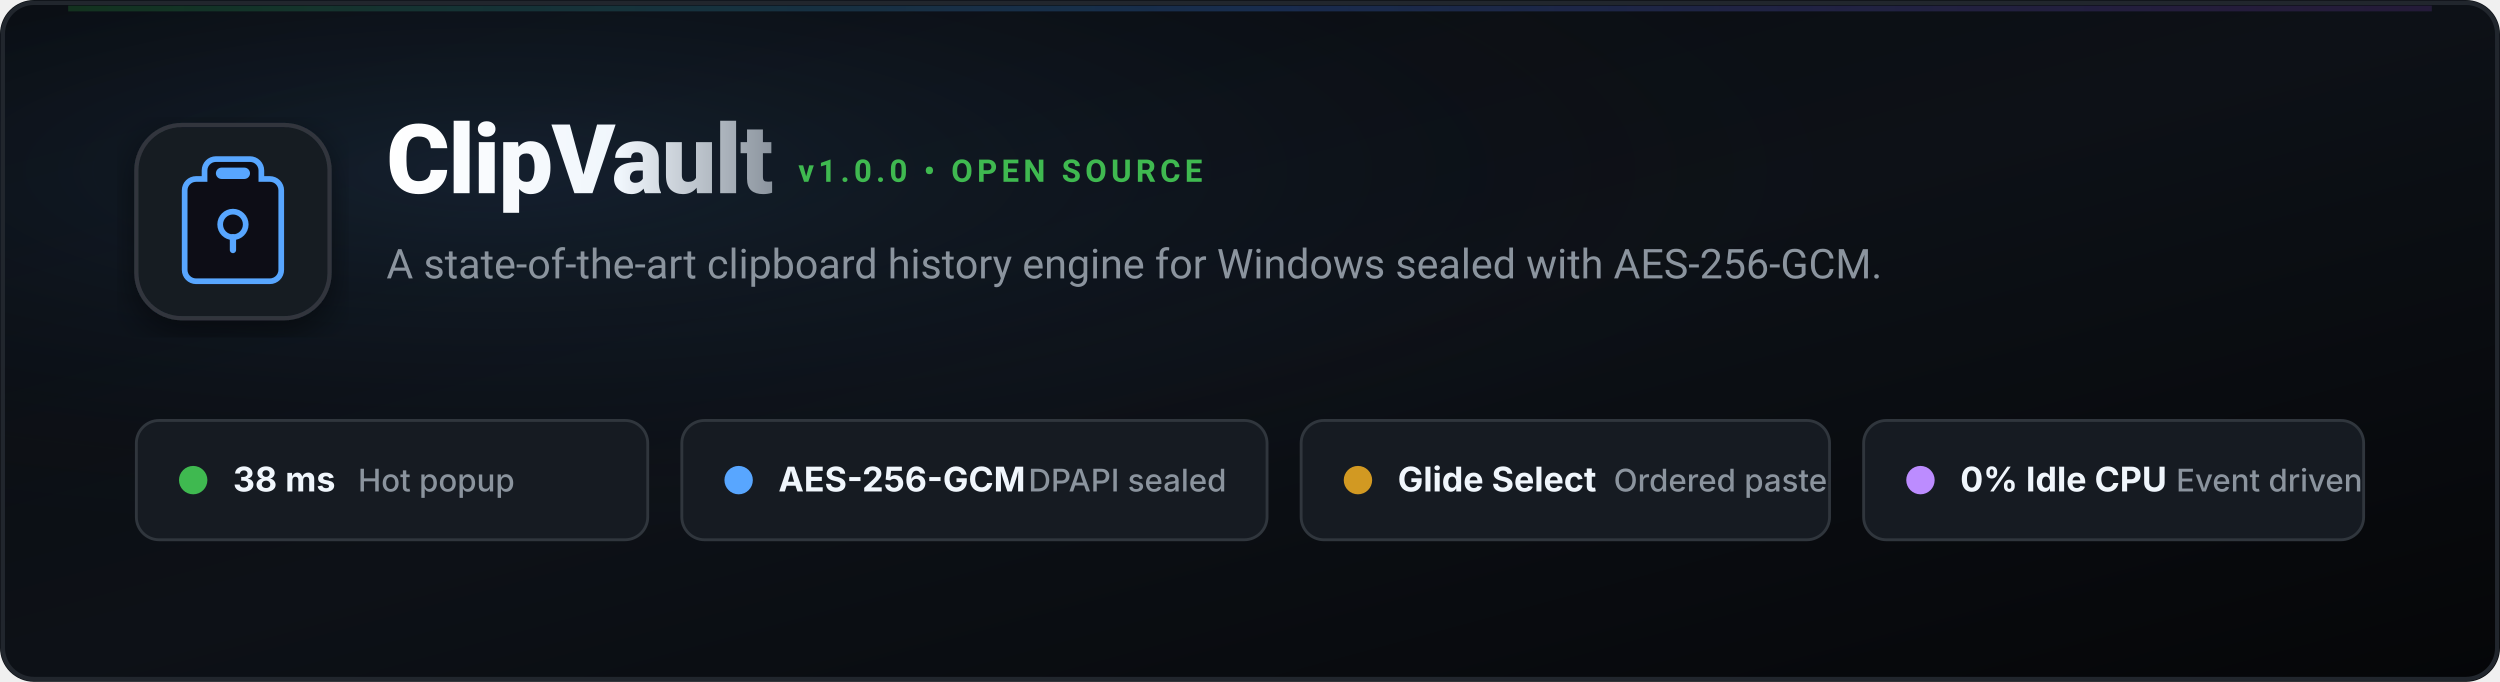
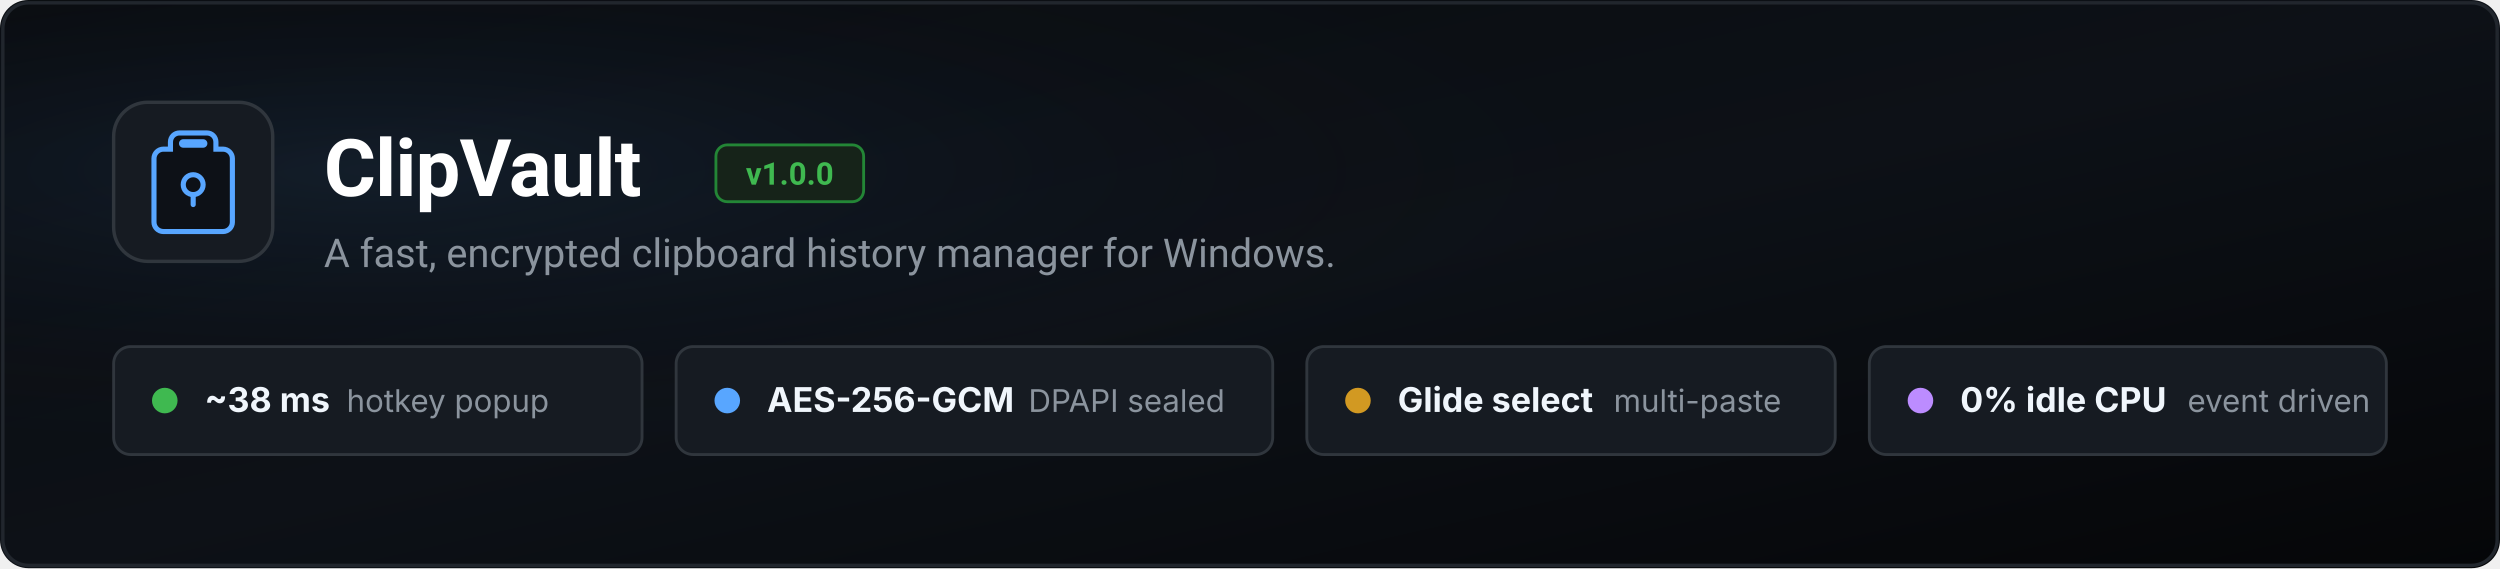
- <svg xmlns="http://www.w3.org/2000/svg" viewBox="0 0 880 240" width="880" height="240">
+ <svg xmlns="http://www.w3.org/2000/svg" viewBox="0 0 880 200" width="880" height="200">
  <defs>
    <linearGradient id="bg" x1="0%" y1="0%" x2="100%" y2="100%">
      <stop offset="0%" stop-color="#090b0e" />
      <stop offset="50%" stop-color="#0d1117" />
      <stop offset="100%" stop-color="#050608" />
    </linearGradient>
-     <linearGradient id="glow" x1="0%" y1="0%" x2="100%" y2="0%">
-       <stop offset="0%" stop-color="#238636" stop-opacity="0.3" />
-       <stop offset="50%" stop-color="#3b82f6" stop-opacity="0.25" />
-       <stop offset="100%" stop-color="#a855f7" stop-opacity="0.15" />
-     </linearGradient>
-     <linearGradient id="textGrad" x1="0%" y1="0%" x2="100%" y2="0%">
-       <stop offset="0%" stop-color="#ffffff" />
-       <stop offset="60%" stop-color="#f0f6fc" />
-       <stop offset="100%" stop-color="#8b949e" />
-     </linearGradient>
-     <radialGradient id="radialAccent" cx="20%" cy="25%" r="60%">
-       <stop offset="0%" stop-color="#58a6ff" stop-opacity="0.12" />
+     <radialGradient id="radialAccent" cx="15%" cy="30%" r="55%">
+       <stop offset="0%" stop-color="#58a6ff" stop-opacity="0.10" />
      <stop offset="100%" stop-color="#000000" stop-opacity="0" />
    </radialGradient>
-     <filter id="subtleShadow" x="-10%" y="-10%" width="120%" height="120%">
-       <feDropShadow dx="0" dy="4" stdDeviation="6" flood-color="#000000" flood-opacity="0.5" />
-     </filter>
  </defs>
-   <rect width="880" height="240" rx="12" fill="url(#bg)" />
-   <rect width="880" height="240" rx="12" fill="url(#radialAccent)" />
-   <rect width="878" height="238" x="1" y="1" rx="11" fill="none" stroke="#21262d" stroke-width="1.5" />
-   <rect x="24" y="2" width="832" height="2" fill="url(#glow)" />
-   <g transform="translate(48, 44)" filter="url(#subtleShadow)">
-     <rect width="68" height="68" rx="16" fill="#161b22" stroke="#30363d" stroke-width="1.5" />
-     <path d="M24 16 C24 13.8 25.8 12 28 12 L40 12 C42.2 12 44 13.8 44 16 L44 19 L47 19 C49.2 19 51 20.8 51 23 L51 51 C51 53.2 49.2 55 47 55 L21 55 C18.8 55 17 53.2 17 51 L17 23 C17 20.8 18.8 19 21 19 L24 19 Z" fill="#0d1117" stroke="#58a6ff" stroke-width="2" />
-     <circle cx="34" cy="35" r="4.5" fill="none" stroke="#58a6ff" stroke-width="2" />
-     <path d="M34 39.5 L34 44" stroke="#58a6ff" stroke-width="2.2" stroke-linecap="round" />
-     <rect x="28" y="15" width="12" height="4" rx="2" fill="#58a6ff" />
+   <rect width="880" height="200" rx="10" fill="url(#bg)" />
+   <rect width="880" height="200" rx="10" fill="url(#radialAccent)" />
+   <rect width="878" height="198" x="1" y="1" rx="9" fill="none" stroke="#21262d" stroke-width="1.2" />
+   <g transform="translate(40, 36)">
+     <rect width="56" height="56" rx="12" fill="#161b22" stroke="#30363d" stroke-width="1.2" />
+     <path d="M20 14 C20 12.2 21.4 10.8 23.2 10.8 L32.8 10.8 C34.6 10.8 36 12.2 36 14 L36 16.5 L38.5 16.5 C40.3 16.5 41.8 18 41.8 19.8 L41.8 42.2 C41.8 44 40.3 45.5 38.5 45.5 L17.5 45.5 C15.7 45.5 14.2 44 14.2 42.2 L14.2 19.8 C14.2 18 15.7 16.5 17.5 16.5 L20 16.5 Z" fill="#0d1117" stroke="#58a6ff" stroke-width="1.8" />
+     <circle cx="28" cy="29" r="3.5" fill="none" stroke="#58a6ff" stroke-width="1.8" />
+     <path d="M28 32.5 L28 36" stroke="#58a6ff" stroke-width="1.8" stroke-linecap="round" />
+     <rect x="23" y="13" width="10" height="3" rx="1.5" fill="#58a6ff" />
  </g>
-   <g transform="translate(136, 68)">
-     <text font-family="-apple-system, BlinkMacSystemFont, 'Segoe UI', Roboto, Helvetica, sans-serif" font-size="34" font-weight="800" fill="url(#textGrad)" letter-spacing="-0.5">ClipVault</text>
-     <text x="145" y="-4" font-family="-apple-system, BlinkMacSystemFont, 'Segoe UI', Roboto, sans-serif" font-size="11" font-weight="700" fill="#3fb950" letter-spacing="1.5">v1.0.0 • OPEN SOURCE</text>
-     <text y="30" font-family="-apple-system, BlinkMacSystemFont, 'Segoe UI', Roboto, sans-serif" font-size="14.5" font-weight="400" fill="#8b949e">A state-of-the-art clipboard history engine for Windows sealed with AES-256-GCM.</text>
+   <g transform="translate(114, 42)">
+     <text x="0" y="27" font-family="-apple-system, BlinkMacSystemFont, 'Segoe UI', Roboto, Helvetica, Arial, sans-serif" font-size="28" font-weight="700" fill="#ffffff" letter-spacing="-0.3">ClipVault</text>
+     <g transform="translate(138, 9)">
+       <rect width="52" height="20" rx="4" fill="#162319" stroke="#238636" stroke-width="1" />
+       <text x="26" y="14" font-family="-apple-system, BlinkMacSystemFont, 'Segoe UI', Roboto, sans-serif" font-size="11" font-weight="600" fill="#3fb950" text-anchor="middle">v1.0.0</text>
+     </g>
+     <text x="0" y="52" font-family="-apple-system, BlinkMacSystemFont, 'Segoe UI', Roboto, Helvetica, Arial, sans-serif" font-size="14" font-weight="400" fill="#8b949e">A fast, encrypted clipboard history manager for Windows.</text>
  </g>
-   <g transform="translate(48, 148)">
+   <g transform="translate(40, 122)">
    <g transform="translate(0, 0)">
-       <rect width="180" height="42" rx="8" fill="#161b22" stroke="#30363d" stroke-width="1" />
-       <circle cx="20" cy="21" r="5" fill="#3fb950" />
-       <text x="34" y="25" font-family="-apple-system, BlinkMacSystemFont, 'Segoe UI', sans-serif" font-size="12" font-weight="700" fill="#f0f6fc">38 ms</text>
-       <text x="78" y="25" font-family="-apple-system, BlinkMacSystemFont, 'Segoe UI', sans-serif" font-size="11" font-weight="500" fill="#8b949e">Hot popup</text>
+       <rect width="186" height="38" rx="6" fill="#161b22" stroke="#30363d" stroke-width="1" />
+       <circle cx="18" cy="19" r="4.5" fill="#3fb950" />
+       <text x="32" y="23" font-family="-apple-system, BlinkMacSystemFont, 'Segoe UI', sans-serif" font-size="12" font-weight="700" fill="#f0f6fc">~38 ms</text>
+       <text x="82" y="23" font-family="-apple-system, BlinkMacSystemFont, 'Segoe UI', sans-serif" font-size="11" font-weight="400" fill="#8b949e">hotkey popup</text>
    </g>
-     <g transform="translate(192, 0)">
-       <rect width="206" height="42" rx="8" fill="#161b22" stroke="#30363d" stroke-width="1" />
-       <circle cx="20" cy="21" r="5" fill="#58a6ff" />
-       <text x="34" y="25" font-family="-apple-system, BlinkMacSystemFont, 'Segoe UI', sans-serif" font-size="12" font-weight="700" fill="#f0f6fc">AES-256-GCM</text>
-       <text x="122" y="25" font-family="-apple-system, BlinkMacSystemFont, 'Segoe UI', sans-serif" font-size="11" font-weight="500" fill="#8b949e">DPAPI sealed</text>
+     <g transform="translate(198, 0)">
+       <rect width="210" height="38" rx="6" fill="#161b22" stroke="#30363d" stroke-width="1" />
+       <circle cx="18" cy="19" r="4.5" fill="#58a6ff" />
+       <text x="32" y="23" font-family="-apple-system, BlinkMacSystemFont, 'Segoe UI', sans-serif" font-size="12" font-weight="700" fill="#f0f6fc">AES-256-GCM</text>
+       <text x="124" y="23" font-family="-apple-system, BlinkMacSystemFont, 'Segoe UI', sans-serif" font-size="11" font-weight="400" fill="#8b949e">DPAPI sealed</text>
    </g>
-     <g transform="translate(410, 0)">
-       <rect width="186" height="42" rx="8" fill="#161b22" stroke="#30363d" stroke-width="1" />
-       <circle cx="20" cy="21" r="5" fill="#d29922" />
-       <text x="34" y="25" font-family="-apple-system, BlinkMacSystemFont, 'Segoe UI', sans-serif" font-size="12" font-weight="700" fill="#f0f6fc">Glide Select</text>
-       <text x="110" y="25" font-family="-apple-system, BlinkMacSystemFont, 'Segoe UI', sans-serif" font-size="11" font-weight="500" fill="#8b949e">Ordered paste</text>
+     <g transform="translate(420, 0)">
+       <rect width="186" height="38" rx="6" fill="#161b22" stroke="#30363d" stroke-width="1" />
+       <circle cx="18" cy="19" r="4.5" fill="#d29922" />
+       <text x="32" y="23" font-family="-apple-system, BlinkMacSystemFont, 'Segoe UI', sans-serif" font-size="12" font-weight="700" fill="#f0f6fc">Glide select</text>
+       <text x="108" y="23" font-family="-apple-system, BlinkMacSystemFont, 'Segoe UI', sans-serif" font-size="11" font-weight="400" fill="#8b949e">multi-paste</text>
    </g>
-     <g transform="translate(608, 0)">
-       <rect width="176" height="42" rx="8" fill="#161b22" stroke="#30363d" stroke-width="1" />
-       <circle cx="20" cy="21" r="5" fill="#bc8cff" />
-       <text x="34" y="25" font-family="-apple-system, BlinkMacSystemFont, 'Segoe UI', sans-serif" font-size="12" font-weight="700" fill="#f0f6fc">0% Idle CPU</text>
-       <text x="110" y="25" font-family="-apple-system, BlinkMacSystemFont, 'Segoe UI', sans-serif" font-size="11" font-weight="500" fill="#8b949e">Event driven</text>
+     <g transform="translate(618, 0)">
+       <rect width="182" height="38" rx="6" fill="#161b22" stroke="#30363d" stroke-width="1" />
+       <circle cx="18" cy="19" r="4.5" fill="#bc8cff" />
+       <text x="32" y="23" font-family="-apple-system, BlinkMacSystemFont, 'Segoe UI', sans-serif" font-size="12" font-weight="700" fill="#f0f6fc">0% idle CPU</text>
+       <text x="112" y="23" font-family="-apple-system, BlinkMacSystemFont, 'Segoe UI', sans-serif" font-size="11" font-weight="400" fill="#8b949e">event driven</text>
    </g>
  </g>
</svg>
